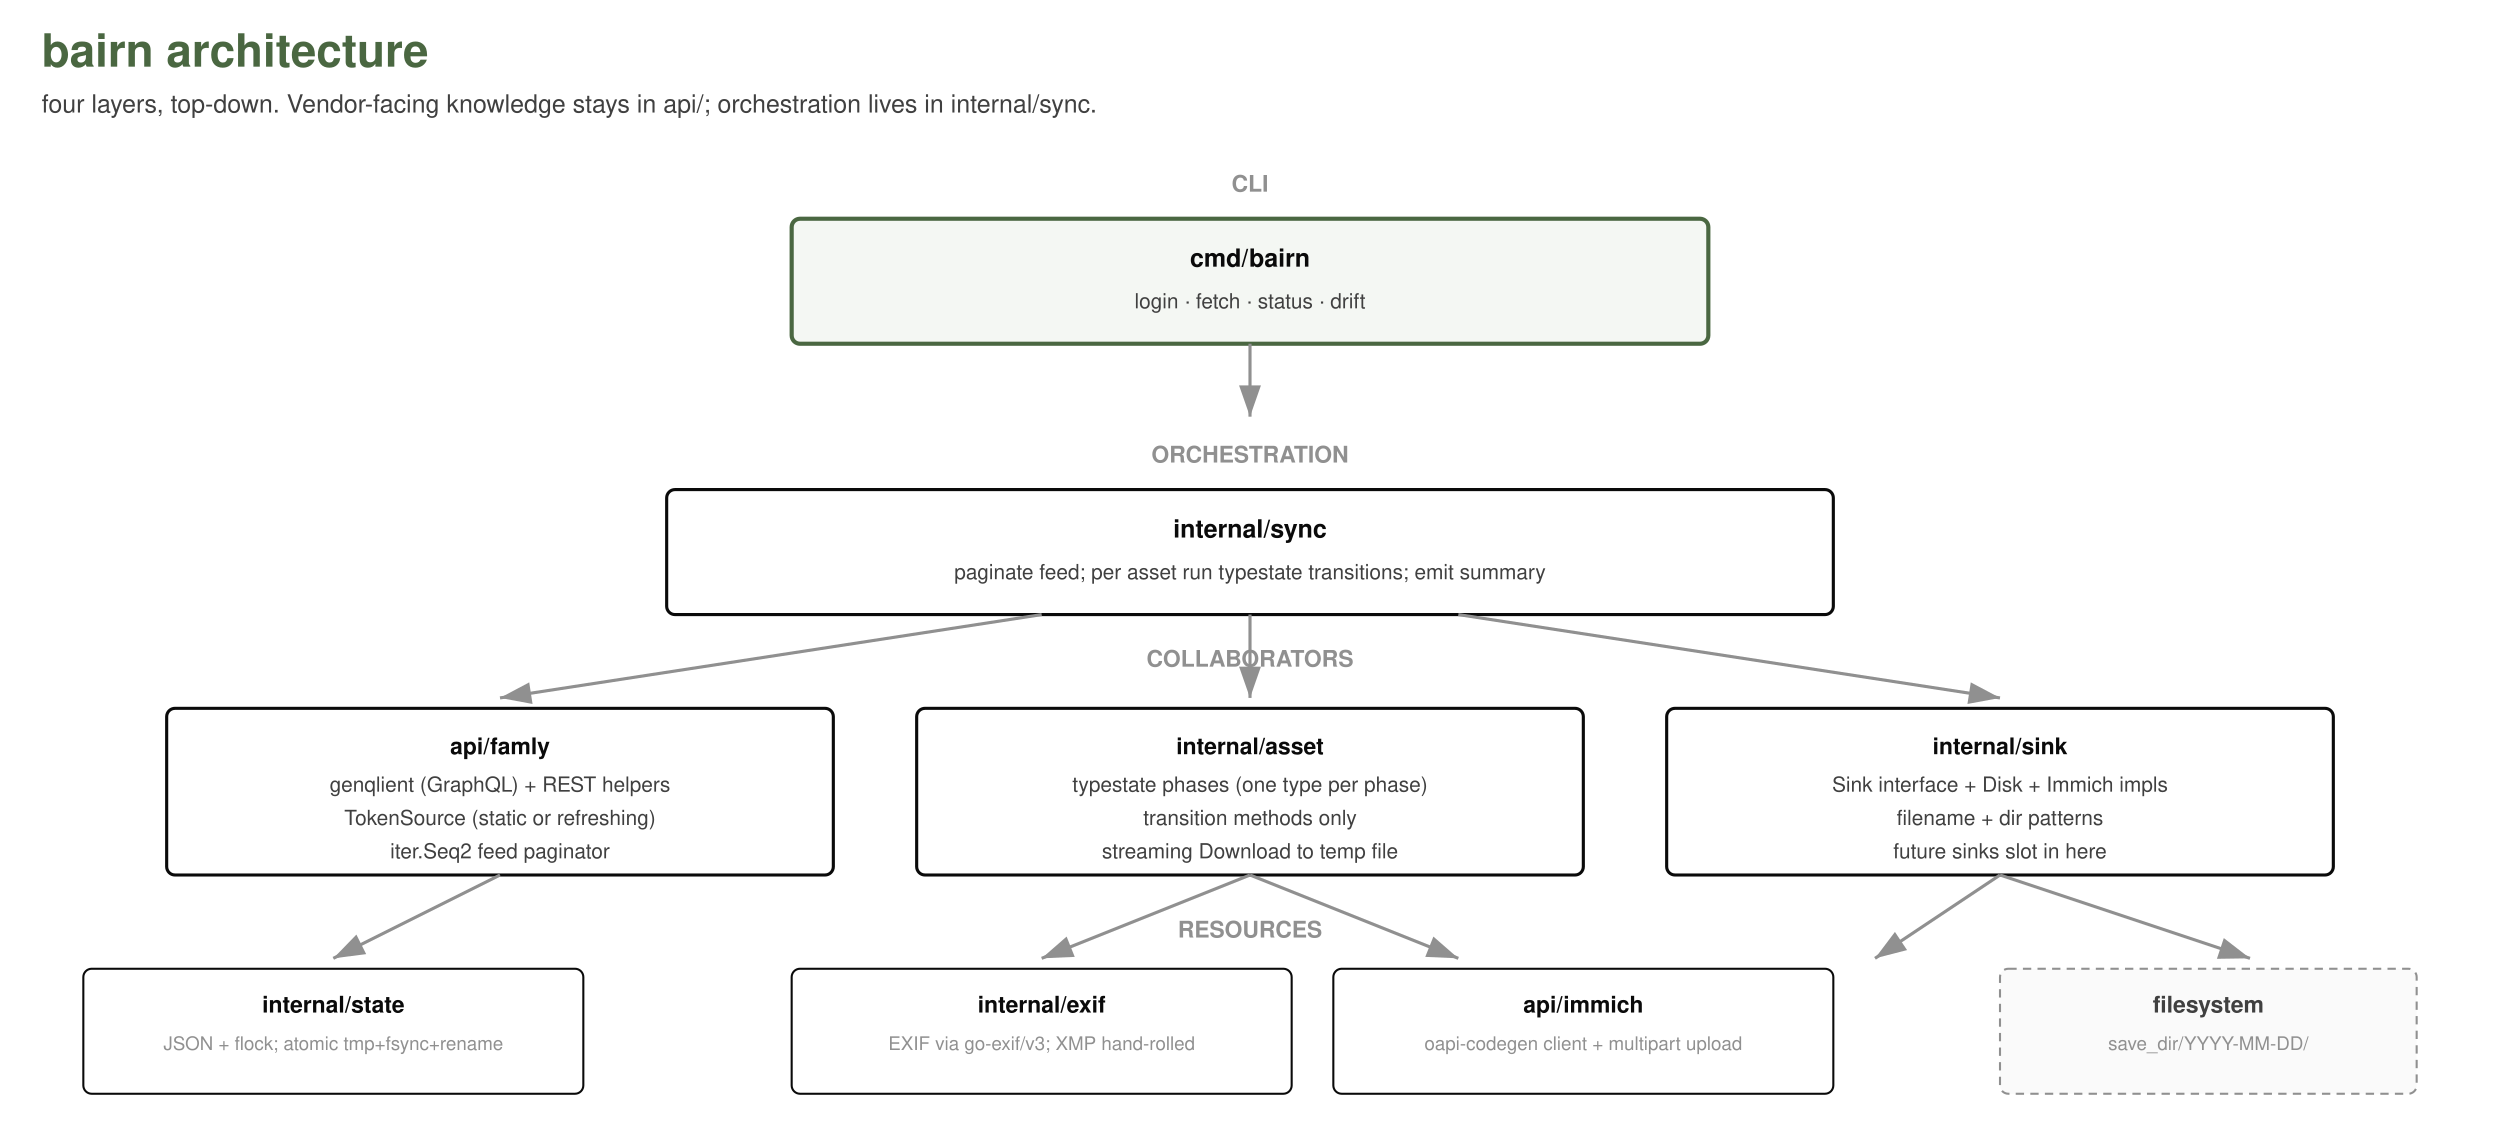
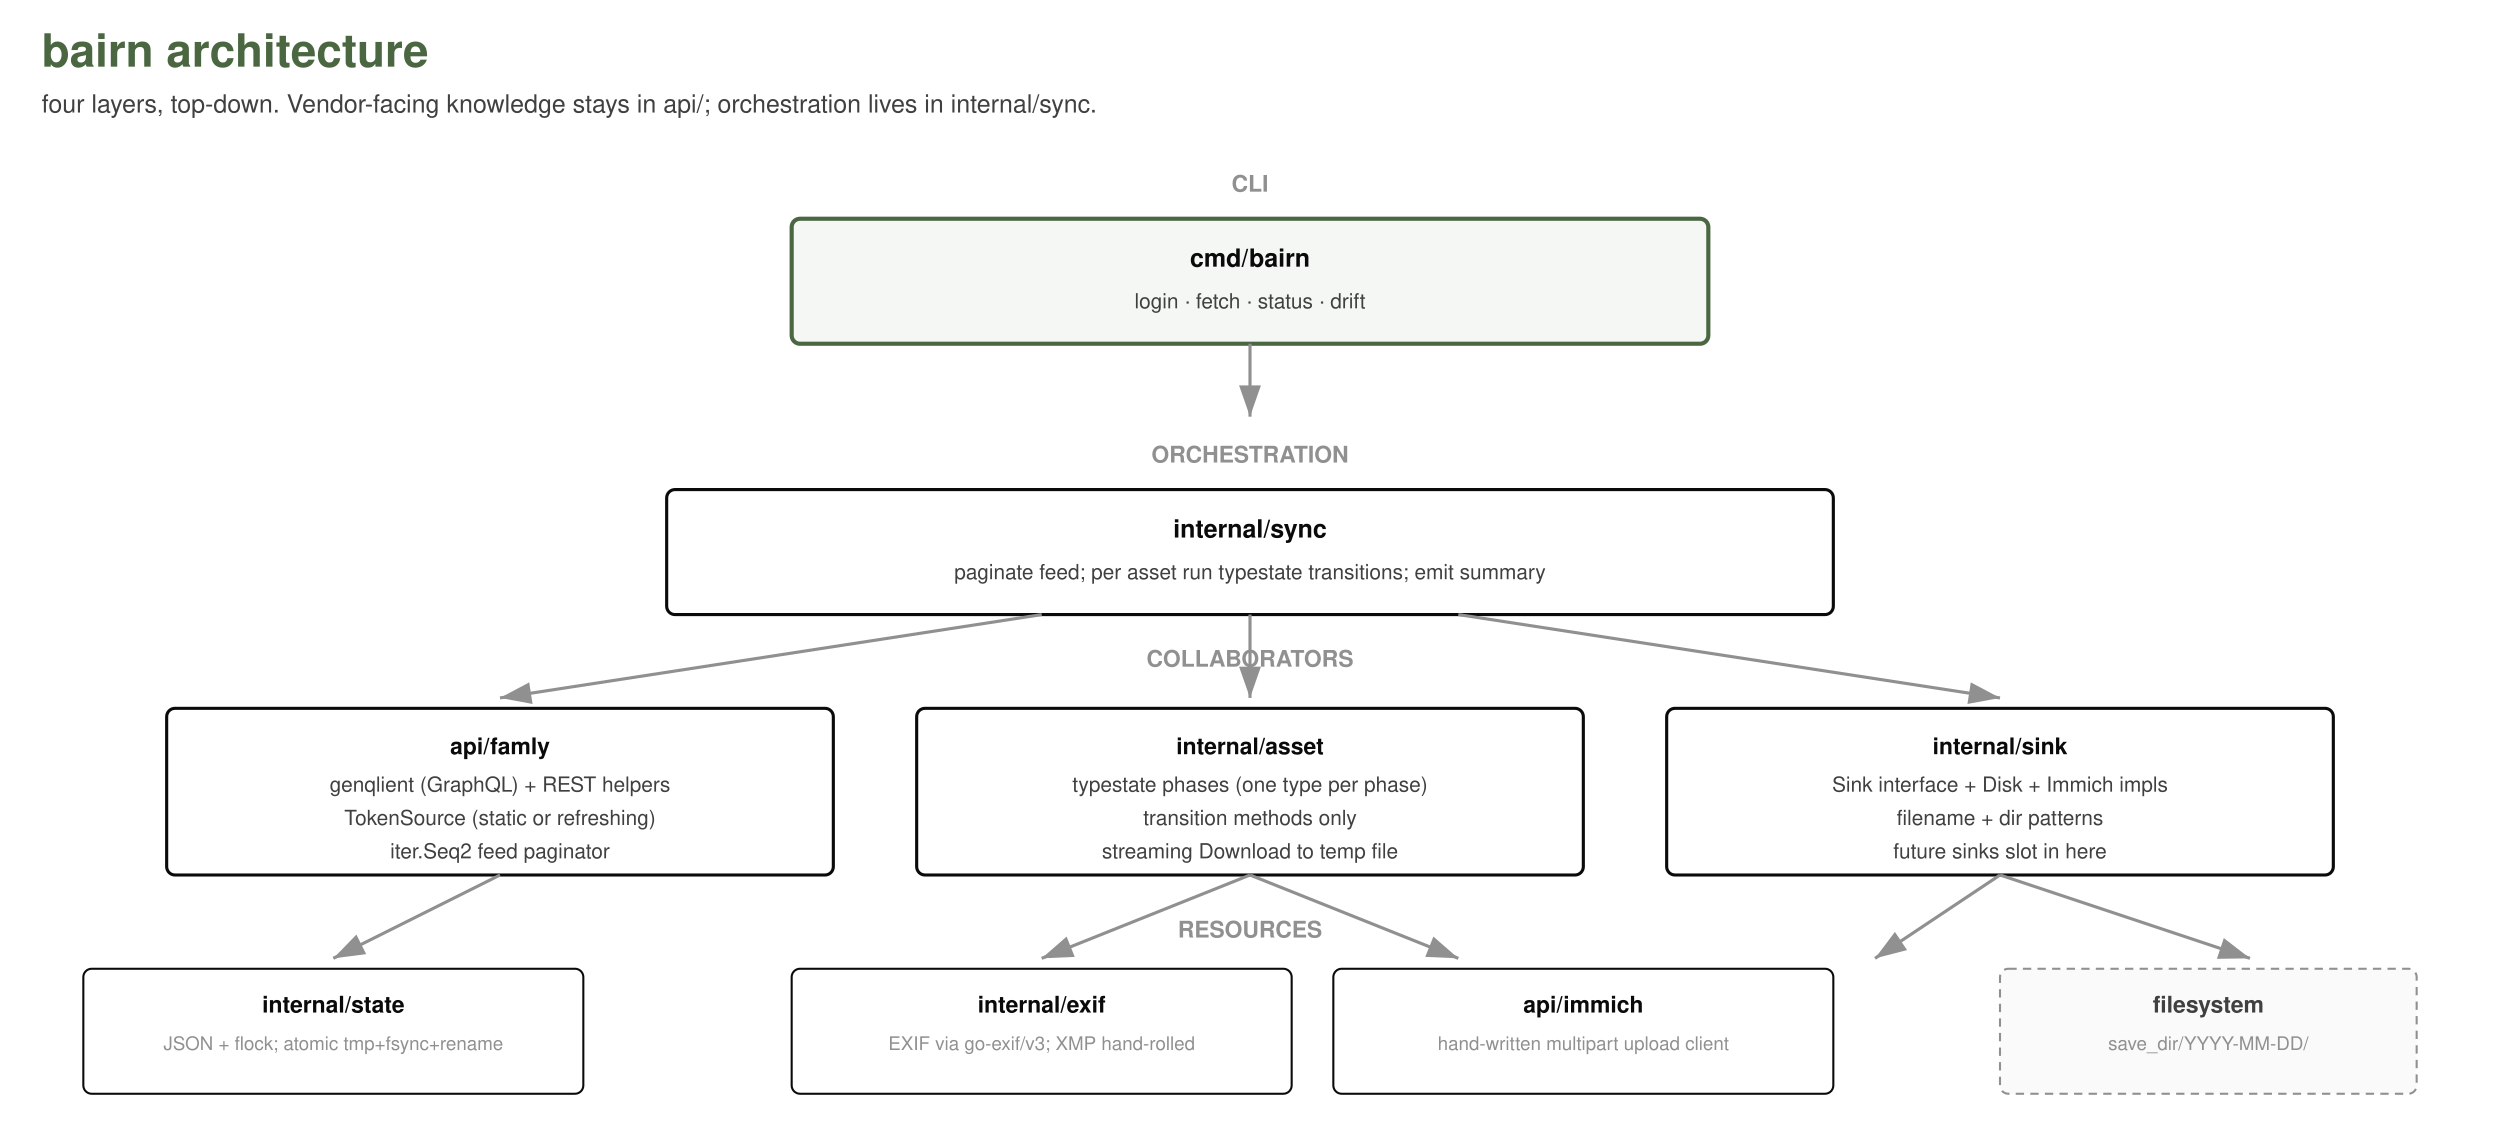
<svg xmlns="http://www.w3.org/2000/svg" viewBox="0 0 1200 540" width="1200" height="540" font-family="Helvetica, Arial, sans-serif" role="img" aria-label="bairn layered architecture: cmd/bairn CLI calls into internal/sync orchestration, which uses api/famly and internal/asset typestate and internal/sink as parallel collaborators, which in turn depend on internal/state, internal/exif, api/immich, and the filesystem.">
  <defs>
    <marker id="l-arrow" viewBox="0 0 10 7" refX="10" refY="3.5" markerWidth="10" markerHeight="7" orient="auto-start-reverse">
      <path d="M0,0 L10,3.5 L0,7 z" fill="#909090" />
    </marker>
  </defs>
  <g font-family="Helvetica, Arial, sans-serif">
    <text x="20" y="32" font-size="22" font-weight="700" fill="#4a6741">bairn architecture</text>
    <text x="20" y="54" font-size="12" fill="#404040">four layers, top-down. Vendor-facing knowledge stays in api/; orchestration lives in internal/sync.</text>
    <text x="600" y="92" text-anchor="middle" font-size="11" font-weight="700" fill="#909090">CLI</text>
    <rect x="380" y="105" width="440" height="60" rx="4" fill="#f4f7f3" stroke="#4a6741" stroke-width="2" />
    <text x="600" y="128" text-anchor="middle" font-size="12" font-weight="700" fill="#0a0a0a">cmd/bairn</text>
    <text x="600" y="148" text-anchor="middle" font-size="10" fill="#404040">login · fetch · status · drift</text>
    <line x1="600" y1="165" x2="600" y2="200" stroke="#909090" stroke-width="1.5" marker-end="url(#l-arrow)" />
    <text x="600" y="222" text-anchor="middle" font-size="11" font-weight="700" fill="#909090">ORCHESTRATION</text>
    <rect x="320" y="235" width="560" height="60" rx="4" fill="none" stroke="#0a0a0a" stroke-width="1.5" />
    <text x="600" y="258" text-anchor="middle" font-size="12" font-weight="700" fill="#0a0a0a">internal/sync</text>
    <text x="600" y="278" text-anchor="middle" font-size="10" fill="#404040">paginate feed; per asset run typestate transitions; emit summary</text>
    <line x1="500" y1="295" x2="240" y2="335" stroke="#909090" stroke-width="1.5" marker-end="url(#l-arrow)" />
    <line x1="600" y1="295" x2="600" y2="335" stroke="#909090" stroke-width="1.5" marker-end="url(#l-arrow)" />
    <line x1="700" y1="295" x2="960" y2="335" stroke="#909090" stroke-width="1.5" marker-end="url(#l-arrow)" />
    <text x="600" y="320" text-anchor="middle" font-size="11" font-weight="700" fill="#909090">COLLABORATORS</text>
    <rect x="80" y="340" width="320" height="80" rx="4" fill="none" stroke="#0a0a0a" stroke-width="1.5" />
    <text x="240" y="362" text-anchor="middle" font-size="11" font-weight="700" fill="#0a0a0a">api/famly</text>
    <text x="240" y="380" text-anchor="middle" font-size="10" fill="#404040">genqlient (GraphQL) + REST helpers</text>
    <text x="240" y="396" text-anchor="middle" font-size="10" fill="#404040">TokenSource (static or refreshing)</text>
    <text x="240" y="412" text-anchor="middle" font-size="10" fill="#404040">iter.Seq2 feed paginator</text>
    <rect x="440" y="340" width="320" height="80" rx="4" fill="none" stroke="#0a0a0a" stroke-width="1.5" />
    <text x="600" y="362" text-anchor="middle" font-size="11" font-weight="700" fill="#0a0a0a">internal/asset</text>
    <text x="600" y="380" text-anchor="middle" font-size="10" fill="#404040">typestate phases (one type per phase)</text>
    <text x="600" y="396" text-anchor="middle" font-size="10" fill="#404040">transition methods only</text>
    <text x="600" y="412" text-anchor="middle" font-size="10" fill="#404040">streaming Download to temp file</text>
    <rect x="800" y="340" width="320" height="80" rx="4" fill="none" stroke="#0a0a0a" stroke-width="1.5" />
    <text x="960" y="362" text-anchor="middle" font-size="11" font-weight="700" fill="#0a0a0a">internal/sink</text>
    <text x="960" y="380" text-anchor="middle" font-size="10" fill="#404040">Sink interface + Disk + Immich impls</text>
    <text x="960" y="396" text-anchor="middle" font-size="10" fill="#404040">filename + dir patterns</text>
    <text x="960" y="412" text-anchor="middle" font-size="10" fill="#404040">future sinks slot in here</text>
    <line x1="240" y1="420" x2="160" y2="460" stroke="#909090" stroke-width="1.5" marker-end="url(#l-arrow)" />
    <line x1="600" y1="420" x2="500" y2="460" stroke="#909090" stroke-width="1.5" marker-end="url(#l-arrow)" />
    <line x1="600" y1="420" x2="700" y2="460" stroke="#909090" stroke-width="1.5" marker-end="url(#l-arrow)" />
    <line x1="960" y1="420" x2="900" y2="460" stroke="#909090" stroke-width="1.5" marker-end="url(#l-arrow)" />
    <line x1="960" y1="420" x2="1080" y2="460" stroke="#909090" stroke-width="1.5" marker-end="url(#l-arrow)" />
    <text x="600" y="450" text-anchor="middle" font-size="11" font-weight="700" fill="#909090">RESOURCES</text>
    <rect x="40" y="465" width="240" height="60" rx="4" fill="none" stroke="#0a0a0a" stroke-width="1" />
    <text x="160" y="486" text-anchor="middle" font-size="11" font-weight="600" fill="#0a0a0a">internal/state</text>
    <text x="160" y="504" text-anchor="middle" font-size="9" fill="#909090">JSON + flock; atomic tmp+fsync+rename</text>
    <rect x="380" y="465" width="240" height="60" rx="4" fill="none" stroke="#0a0a0a" stroke-width="1" />
    <text x="500" y="486" text-anchor="middle" font-size="11" font-weight="600" fill="#0a0a0a">internal/exif</text>
    <text x="500" y="504" text-anchor="middle" font-size="9" fill="#909090">EXIF via go-exif/v3; XMP hand-rolled</text>
    <rect x="640" y="465" width="240" height="60" rx="4" fill="none" stroke="#0a0a0a" stroke-width="1" />
    <text x="760" y="486" text-anchor="middle" font-size="11" font-weight="600" fill="#0a0a0a">api/immich</text>
-     <text x="760" y="504" text-anchor="middle" font-size="9" fill="#909090">oapi-codegen client + multipart upload</text>
+     <text x="760" y="504" text-anchor="middle" font-size="9" fill="#909090">hand-written multipart upload client</text>
    <rect x="960" y="465" width="200" height="60" rx="4" fill="#fafafa" stroke="#909090" stroke-width="1" stroke-dasharray="4,3" />
    <text x="1060" y="486" text-anchor="middle" font-size="11" font-weight="600" fill="#404040">filesystem</text>
    <text x="1060" y="504" text-anchor="middle" font-size="9" fill="#909090">save_dir/YYYY-MM-DD/</text>
  </g>
</svg>
